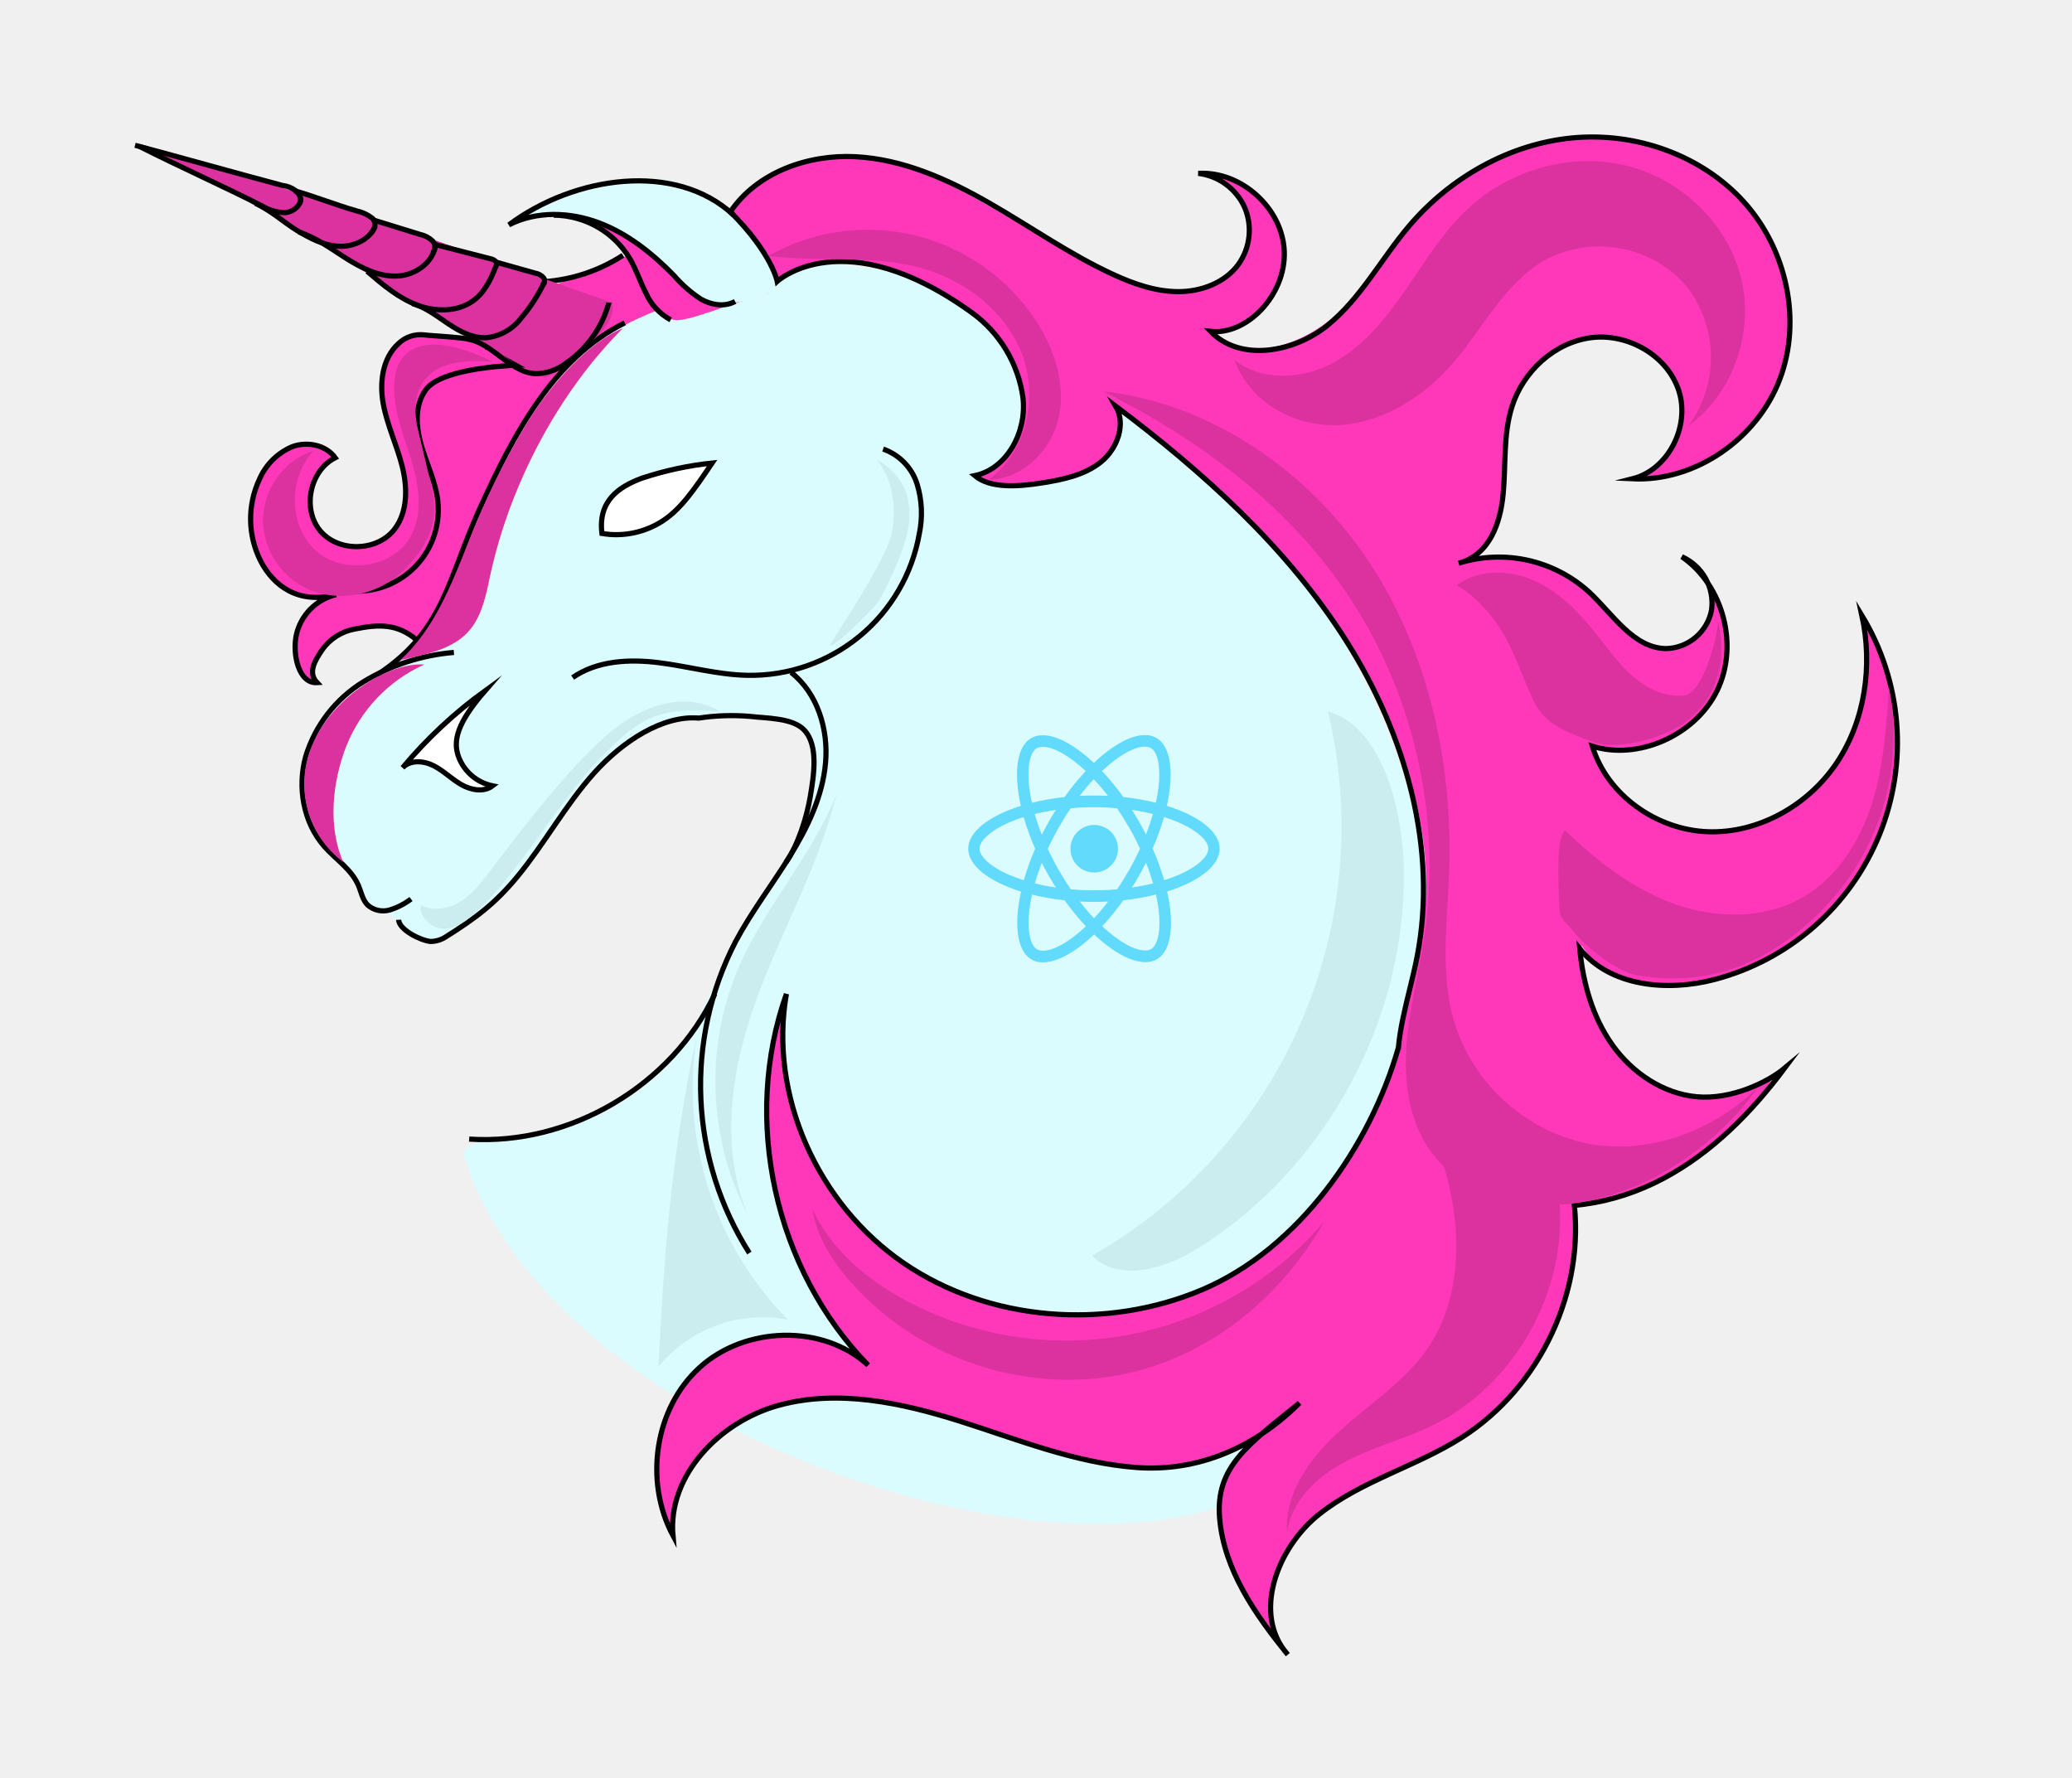
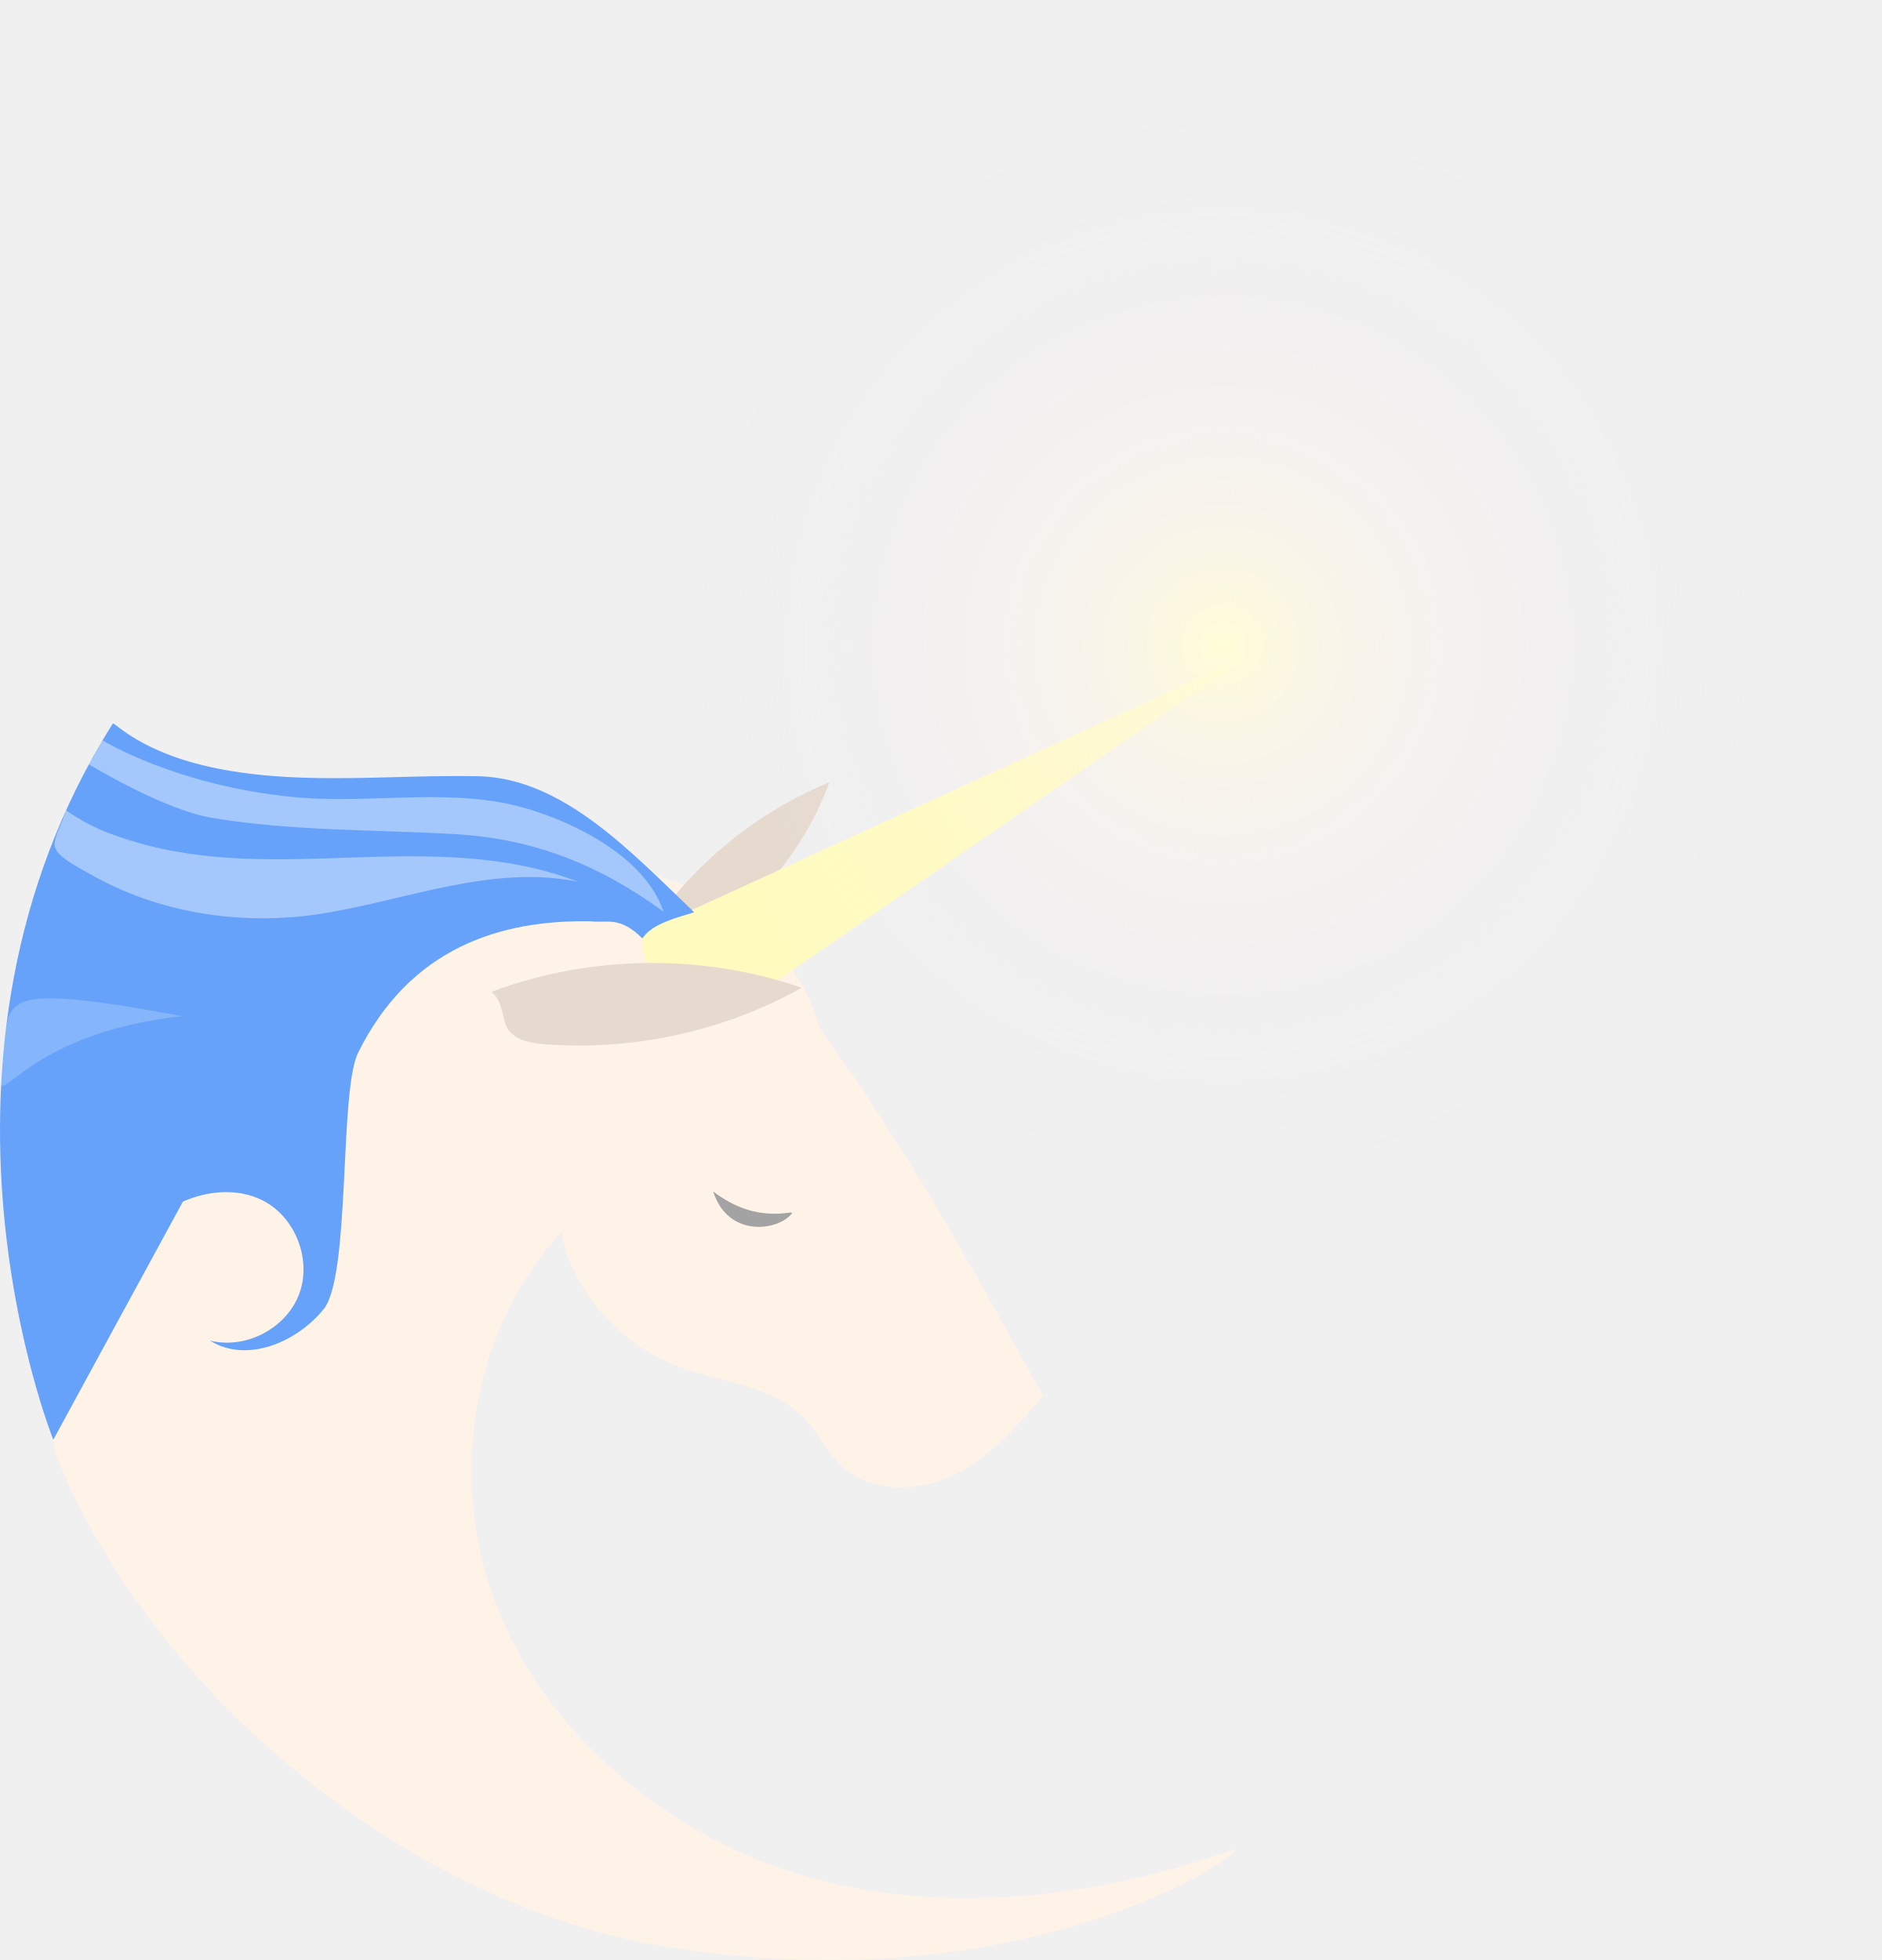
- <svg xmlns="http://www.w3.org/2000/svg" width="401" height="344" viewBox="0 0 401 344" fill="none">
-   <g clip-path="url(#clip0_804_81)">
-     <mask id="mask0_804_81" style="mask-type:luminance" maskUnits="userSpaceOnUse" x="0" y="0" width="1127" height="344">
-       <path d="M1127 0H0V344H1127V0Z" fill="white" />
-     </mask>
-     <g mask="url(#mask0_804_81)">
-       <mask id="mask1_804_81" style="mask-type:luminance" maskUnits="userSpaceOnUse" x="26" y="26" width="1123" height="335">
-         <path d="M1148.64 26H26V360.298H1148.64V26Z" fill="white" />
-       </mask>
-       <g mask="url(#mask1_804_81)">
-         <path d="M166.014 51.63C154.996 50.462 143.858 51.983 133.557 56.063C123.255 60.142 114.096 66.659 106.865 75.054C93.065 91.385 87.145 123.09 73.295 131.04C66.4 135 61.277 139.217 59.525 147.009C57.044 158.039 62.49 164.735 69.033 169.472C69.441 172.204 71.367 176.81 73.145 176.155C75.421 175.316 80.522 183.312 83.891 181.755C107.306 170.917 104.906 157.5 119.46 145.681C126.393 140.051 134.498 137.245 146.473 138.443C151.45 138.943 156.883 140.772 157.545 145.568C158.307 150.846 157.42 156.231 155.007 160.987C147.036 175.744 142.307 181.307 134.854 197.701C129.189 210.167 115.154 217.879 101.633 220.062C98.228 220.612 88.86 220.449 89.863 223.749C107.499 281.763 226.754 316.738 253.417 279.538C276.947 246.71 239.417 259.155 247.184 258.897L287.684 257.555C292.775 257.387 298.648 256.81 301.509 252.596C305.58 246.602 300.117 238.434 293.741 234.996C287.365 231.558 279.641 230.096 274.759 224.744C270.014 219.544 269.159 211.808 270.142 204.837C271.125 197.866 273.695 191.208 274.918 184.275C277.688 168.565 273.399 152.375 266.849 137.835C247.492 94.852 208.164 56.508 166.017 51.635" fill="#DBFCFF" />
-         <path d="M87.843 126.253C81.632 126.764 75.625 128.715 70.299 131.953C64.959 135.24 61.001 140.363 59.169 146.36C57.513 152.341 58.692 159.199 62.81 163.841C65.017 166.33 68.033 168.241 69.344 171.295C69.907 172.606 70.152 174.119 71.155 175.136C71.735 175.645 72.434 175.998 73.187 176.162C73.941 176.326 74.724 176.296 75.462 176.074C76.933 175.615 78.313 174.904 79.542 173.974" stroke="black" stroke-miterlimit="10" />
-         <path d="M77.143 177.983C77.243 179.929 81.373 181.983 83.313 182.183C84.335 182.177 85.335 181.884 86.198 181.338C91.985 177.709 95.817 174.868 100.157 169.594C105.434 163.18 109.429 155.764 114.978 149.584C120.527 143.404 128.284 138.379 135.212 138.956C138.466 138.463 141.765 138.35 145.045 138.617C148.309 139.011 153.398 138.88 155.645 141.275C158.459 144.27 157.491 150.101 156.812 154.154C156.133 158.207 154.441 163.522 152.097 166.897" stroke="black" stroke-miterlimit="10" />
-         <path d="M110.826 131.116C115.567 127.823 121.776 127.516 127.503 128.235C133.23 128.954 138.858 130.564 144.629 130.678C152.537 130.834 160.24 128.156 166.345 123.128C172.45 118.1 176.555 111.053 177.918 103.262C178.593 100.064 178.441 96.746 177.474 93.624C176.977 92.071 176.125 90.655 174.986 89.488C173.847 88.321 172.452 87.435 170.911 86.9" stroke="black" stroke-miterlimit="10" />
-         <path d="M153.108 130.124C158.235 134.146 160.351 141.16 159.768 147.65C159.185 154.14 156.261 160.195 152.83 165.735C149.399 171.275 145.411 176.476 142.346 182.227C137.484 191.626 135.173 202.136 135.643 212.707C136.113 223.279 139.349 233.542 145.026 242.472" stroke="black" stroke-miterlimit="10" />
-         <path d="M149.5 51.58C145.234 46.68 140.8 41.649 134.938 38.845C125.663 34.41 114.246 36.5 105.588 42.038C107.41 40.792 109.568 40.127 111.775 40.132C113.983 40.137 116.137 40.812 117.954 42.066C121.2 44.4 122.84 48.3 124.968 51.679C127.096 55.058 130.468 58.333 134.447 57.979" stroke="white" stroke-miterlimit="10" />
-         <path d="M145.25 54.387C144.259 54.528 143.249 54.464 142.283 54.198C141.318 53.932 140.417 53.47 139.638 52.841C138.089 51.578 136.636 50.202 135.291 48.724C129.5 43.102 121.762 39.932 113.691 39.875" stroke="white" stroke-miterlimit="10" />
-         <path d="M232.924 33.057C232.522 32.988 232.115 32.95 231.707 32.944C232.115 32.964 232.519 33.01 232.924 33.057Z" fill="#FF38B9" />
-         <path d="M360.925 120.1C362.541 130.282 360.842 140.663 354.584 148.857C348.326 157.051 340.345 161.986 330.084 160.922C319.823 159.858 310.552 154.422 308.164 144.389C316.905 146.131 326.932 142.34 331.144 135.678C335.258 129.169 336.328 119.051 327.023 108.907C328.823 111.353 330.445 112.827 331.308 115.738C332.171 118.649 330.297 121.038 328.227 123.264C325.175 126.538 320.782 126.484 317.444 124.445C313.623 122.111 310.044 116.663 306.629 113.762C303.609 111.209 300.025 109.413 296.172 108.523C292.32 107.633 288.31 107.675 284.477 108.644C285.721 107.935 286.795 106.964 287.625 105.798C288.456 104.632 289.022 103.3 289.286 101.893C290.276 97.68 290.927 93.395 291.233 89.079C291.418 82.758 291.757 77.116 295.774 72.229C297.792 69.847 300.354 67.985 303.243 66.801C306.133 65.618 309.264 65.147 312.374 65.429C315.427 65.688 318.316 66.917 320.62 68.936C322.923 70.956 324.519 73.66 325.174 76.653C326.616 82.81 323.464 90.714 317.315 92.193C326.894 93.211 336.896 86.366 341.915 78.143C344.436 74.001 345.959 69.328 346.363 64.496C346.766 59.663 346.039 54.803 344.24 50.3C340.308 41.137 333.093 33.775 324.011 29.66C308.616 23.09 288.766 27.719 276.78 39.4C270 46.012 265.527 54.763 258.426 61.03C251.325 67.297 240.357 70.543 233.356 63.664C241.676 66.242 248.556 56.746 248.556 49.164C248.556 40.864 241.15 34.018 232.922 33.058C238.433 33.989 242.122 40.797 241.522 46.526C240.855 52.953 234.791 55.474 228.687 56.418C222.583 57.362 216.941 54.286 211.587 51.211C206.233 48.136 201.151 45.446 195.794 42.372C187.905 37.843 177.113 31.172 166.602 30.397C156.091 29.622 146.663 33.582 141.68 41.32C144.392 42.03 145.615 46.483 147.568 48.496C149.131 50.107 149.246 51.445 150.201 53.996C159.438 47.677 173.809 51.352 183.285 57.306C192.761 63.26 199.015 71.192 198.007 80.043C197.284 86.388 193.882 90 189.242 91.892C192.807 95.457 203.825 94.171 210.112 91.21C212.612 90.034 218.522 85.645 215.922 78.584C238.155 96.784 256.822 113.255 268.6 139.46C275.168 154.069 278.211 169.979 274.244 185.194C272.014 193.746 269.479 202.194 270.6 210.957C271.716 219.69 278.985 226.543 286.994 230.194C306.494 239.085 332.156 226.875 343.183 208.5C324.154 219.861 306.091 204.871 306.091 182.9C315.956 199.056 342.66 187.034 350.844 179.4C357.987 172.732 361.937 168 364.782 158.654C368.516 145.787 367.134 131.976 360.925 120.104" fill="#FF38B9" />
-         <path d="M80.555 123.764C79.675 121.778 75.862 120.919 73.702 121.146C71.542 121.373 69.539 121.284 67.502 122.03C65.461 122.767 63.67 124.066 62.335 125.776C58.956 130.018 61.126 130.076 61.37 132.1C56.798 130.473 56.809 124.172 58.114 120.643C59.419 117.114 63.901 115.017 67.658 114.774C64.866 116.015 61.73 116.251 58.785 115.44C55.839 114.63 53.264 112.824 51.5 110.33C47.785 104.786 47.915 95.788 51.8 90.36C53.261 88.08 55.543 86.45 58.174 85.808C60.809 85.334 63.667 86.245 64.483 88.795C62.661 89.683 61.233 91.215 60.477 93.095C60.019 94.178 59.782 95.341 59.781 96.516C59.78 97.692 60.015 98.856 60.471 99.939C62.403 103.768 65.901 106.497 70.119 105.716C74.337 104.935 78.413 102.04 78.732 94.481C78.972 88.737 75.026 83.699 74.095 78.026C73.401 73.787 74.695 68.326 78.119 65.735C81.543 63.144 92.566 65.705 95.43 67.019C106.286 58.59 93.415 59.728 122.545 49.019C127.993 47.019 135.282 41.481 141.062 42.013C146.842 42.545 150.962 48.675 150.416 54.453C118.4 58.956 106.736 69.683 96.454 90.816C90.932 102.166 88.337 115.29 80.555 123.764Z" fill="#FF38B9" />
-         <path d="M93.883 133.659C87.96 137.945 82.594 142.952 77.909 148.564C79.39 147 82 147.193 83.917 148.17C85.834 149.147 87.379 150.734 89.244 151.812C91.109 152.89 93.615 153.369 95.328 152.063C93.818 151.754 92.414 151.061 91.251 150.049C90.088 149.038 89.207 147.743 88.692 146.29C87.7 143.383 88.381 139.967 93.883 133.659Z" fill="white" />
-         <path d="M93.883 133.659C87.96 137.945 82.594 142.952 77.909 148.564C79.39 147 82 147.193 83.917 148.17C85.834 149.147 87.379 150.734 89.244 151.812C91.109 152.89 93.615 153.369 95.328 152.063C93.818 151.754 92.414 151.061 91.251 150.049C90.088 149.038 89.207 147.743 88.692 146.29C87.7 143.383 88.381 139.967 93.883 133.659Z" stroke="black" stroke-miterlimit="10" />
-         <path d="M120.908 62.474C107.057 69.368 99.308 84.216 92.908 98.305C86.508 112.394 86.026 121.92 73.145 130.491" stroke="black" stroke-miterlimit="10" />
-         <path d="M148.72 56.867C149.988 56.651 130.194 46.833 124.033 44.296C117.872 41.759 114.367 40.163 107.166 41.629C108.666 42.247 117.535 43.1 120.495 47.768C122.233 50.508 124.065 55.223 125.736 58.004C127.085 60.247 127.836 61.155 130.341 61.895C132.846 62.635 143.395 57.773 148.72 56.867Z" fill="#FF38B9" />
-         <path d="M138.341 192.335C130.041 210.043 110.315 221.702 90.802 220.426" stroke="black" stroke-miterlimit="10" />
-         <path d="M151.13 56C147.336 47.458 141.586 39.095 133.01 35.906C127.368 33.806 121.078 34.206 115.304 35.886C109.53 37.566 104.168 40.446 98.852 43.31C110.227 39.283 123.843 44.284 131.193 54.092C133.872 57.668 136.584 61.564 151.13 56Z" fill="#DBFCFF" />
-         <path d="M137.82 89.6C133.179 90.086 128.604 91.076 124.176 92.551C119.809 94.185 115.697 96.891 116.494 103.229C120.607 103.928 124.832 103.045 128.321 100.758C131.761 98.48 134.28 94.858 137.82 89.6Z" fill="white" />
-         <path d="M137.82 89.6C133.179 90.086 128.604 91.076 124.176 92.551C119.809 94.185 115.697 96.891 116.494 103.229C120.607 103.928 124.832 103.045 128.321 100.758C131.761 98.484 134.281 94.857 137.82 89.6Z" stroke="black" stroke-miterlimit="10" />
-         <path d="M80.555 123.764C76.861 120.695 73.387 120.771 68.679 121.723C66.11 122.179 63.827 123.637 62.332 125.776C60.853 127.961 59.563 130.176 61.367 132.1C57.858 132.32 56.567 126.777 57.326 122.959C57.735 121.049 58.677 119.294 60.042 117.898C61.408 116.502 63.142 115.521 65.042 115.07C57.809 117 52.933 113.415 50.429 108.541C49.192 106.086 48.532 103.382 48.499 100.633C48.465 97.885 49.059 95.165 50.236 92.681C51.473 89.848 53.757 87.604 56.611 86.416C59.486 85.38 63.088 86.099 64.874 88.579C59.939 91.079 58.425 98.493 61.984 102.727C65.543 106.961 73.106 106.747 76.418 102.317C78.934 98.953 78.864 94.291 77.833 90.217C76.802 86.143 74.939 82.3 74.177 78.174C73.415 74.048 74 69.3 77.117 66.485C77.766 65.858 78.545 65.382 79.399 65.09C80.252 64.798 81.16 64.698 82.057 64.797C83.834 65.084 94.348 65.281 94.374 67.081C96.974 66.769 96.243 67.417 100.762 70.635C96.083 70.782 85.142 71.644 82.396 75.435C80.21 78.451 80.496 82.608 81.535 86.183C82.574 89.758 84.296 93.168 84.722 96.868C85.034 99.571 84.64 102.308 83.578 104.813C82.516 107.318 80.823 109.505 78.663 111.159C76.504 112.814 73.952 113.881 71.257 114.255C68.562 114.629 65.817 114.297 63.288 113.293" stroke="black" stroke-miterlimit="10" />
-         <path d="M105.381 54.5C110.79 54.107 116.012 52.353 120.561 49.4" stroke="black" stroke-miterlimit="10" />
-         <path d="M141.983 41.629C130.745 31.145 111.1 34.073 98.487 43.513C103.8 40.791 110.3 41 115.886 43.107C121.472 45.214 126.265 49.04 130.437 53.314C131.95 55.07 133.7 56.605 135.637 57.877C137.649 59.023 140.237 59.456 142.265 58.33" stroke="black" stroke-miterlimit="10" />
-         <path d="M129.8 61.9C127.648 60.741 125.949 58.891 124.976 56.649C123.883 54.485 123.125 52.157 121.904 50.063C120.377 47.512 118.218 45.396 115.637 43.92C113.055 42.444 110.138 41.657 107.164 41.635" stroke="black" stroke-miterlimit="10" />
-         <path d="M141.35 40.987C146.507 33.358 156.326 29.854 165.523 30.321C174.72 30.788 183.402 34.668 191.392 39.248C199.382 43.828 206.949 49.18 215.307 53.048C219.314 54.9 223.587 56.419 228.001 56.434C232.415 56.449 237.014 54.753 239.639 51.204C240.78 49.623 241.494 47.774 241.712 45.836C241.929 43.898 241.644 41.937 240.883 40.142C240.081 38.365 238.833 36.824 237.262 35.67C235.69 34.515 233.847 33.785 231.911 33.551C240.264 33.06 248.275 40.362 248.555 48.725C248.835 57.088 241.333 64.91 234.285 64.125C240.057 70.11 250.485 68.181 256.938 62.934C263.391 57.687 267.338 50.042 272.725 43.707C280.667 34.363 292.105 27.847 304.315 26.684C316.525 25.521 329.333 29.993 337.536 39.11C345.739 48.227 348.792 61.933 344.445 73.4C340.098 84.867 328.169 93.251 315.921 92.657C322.887 90.913 327.098 82.51 324.921 75.668C322.744 68.826 315.087 64.441 307.964 65.342C300.841 66.243 294.742 71.894 292.6 78.748C290.9 84.167 291.45 89.999 290.906 95.648C290.362 101.297 288.252 107.416 282.315 108.979C286.653 107.625 291.27 107.432 295.705 108.42C300.141 109.407 304.239 111.541 307.593 114.607C312.193 118.916 316.093 125.379 322.393 125.507C324.511 125.469 326.55 124.7 328.165 123.329C329.78 121.958 330.87 120.071 331.251 117.987C331.524 115.885 331.111 113.752 330.074 111.904C329.037 110.056 327.43 108.592 325.494 107.731C333.53 113.252 336.594 124.939 332.294 133.689C327.994 142.439 316.877 147.162 308.171 144.389C311.036 153.847 320.611 160.576 330.488 160.945C340.365 161.314 350.028 155.779 355.507 147.553C360.986 139.327 362.442 128.758 360.341 119.1C364.172 125.414 366.474 132.535 367.065 139.897C367.656 147.258 366.518 154.655 363.743 161.499C360.968 168.343 356.632 174.444 351.081 179.315C345.53 184.186 338.918 187.692 331.772 189.555C322.652 191.933 311.609 190.919 305.736 183.585C306.344 190.175 308.193 196.778 312.023 202.176C315.853 207.574 321.833 211.646 328.423 212.235C335.013 212.824 342.041 209.49 345.386 206.695C338.986 215.268 331.286 223.09 321.827 228.09C312.368 233.09 300.996 235.041 290.795 231.817C280.594 228.593 271.995 219.671 270.685 209.056C269.692 201.032 272.696 193.132 274.244 185.196C278.349 164.152 271.974 142.041 260.489 123.935C249.004 105.829 232.756 91.254 215.924 78.585C217.985 82.075 216.25 86.824 213.1 89.376C209.95 91.928 205.791 92.792 201.787 93.432C197.05 94.189 191.67 94.58 188.643 92.038C195.017 90.712 198.776 83.376 197.97 76.916C197.514 73.662 196.406 70.533 194.713 67.717C193.02 64.901 190.777 62.455 188.117 60.526C163.298 42.577 150.417 54.446 150.417 54.446C150.417 54.446 149.4 49.037 141.35 40.987Z" stroke="black" stroke-miterlimit="10" />
-         <path d="M118.483 58.572C119.44 62.725 113.903 66.485 110.889 69.499C107.784 72.599 105.262 73.113 105.262 73.113C105.262 73.113 91.038 65.321 87.416 63.074C69.359 51.869 48.458 38.219 26.741 27.754C57.541 36.566 78.641 44.654 118.483 58.572Z" fill="#DB32A0" />
-         <path d="M27.043 28.358C34.665 32.218 43.006 35.941 50.628 39.8C51.973 40.633 53.512 41.1 55.093 41.155C56.666 41.069 58.293 39.833 58.205 38.255" stroke="black" stroke-miterlimit="10" />
-         <path d="M49.427 39.35C52.343 40.656 54.91 43.021 57.392 44.542C59.874 46.063 62.551 47.476 65.456 47.648C68.361 47.82 71.543 46.435 72.638 43.737" stroke="black" stroke-miterlimit="10" />
-         <path d="M57.8 44.876C61.166 45.951 64.044 48.13 67.032 50.017C70.02 51.904 73.365 53.574 76.895 53.417C80.425 53.26 84.063 50.696 84.276 47.169" stroke="black" stroke-miterlimit="10" />
-         <path d="M71.054 52.506C74.054 55.076 77.134 57.695 80.833 59.074C84.532 60.453 89.04 60.361 92.063 57.821C94.157 56.063 95.263 53.421 96.226 50.862" stroke="black" stroke-miterlimit="10" />
-         <path d="M79.77 58.716C82.347 59.444 84.512 61.148 86.735 62.64C88.958 64.132 91.473 65.484 94.147 65.346C95.477 65.207 96.764 64.793 97.925 64.13C99.087 63.467 100.098 62.569 100.894 61.495C102.706 59.38 104.216 57.024 105.381 54.495" stroke="black" stroke-miterlimit="10" />
-         <path d="M90.363 65.59C95.363 66.309 98.648 72.09 103.691 72.313C105.846 72.278 107.931 71.545 109.634 70.224C113.513 67.518 116.36 63.576 117.708 59.042L117.281 59.012" stroke="black" stroke-miterlimit="10" />
-         <path d="M26.128 28.115C35.561 30.623 45.246 33.381 54.678 35.889C55.581 35.985 56.442 36.321 57.171 36.862C57.917 37.545 58.564 38.522 57.983 39.35" stroke="black" stroke-miterlimit="10" />
-         <path d="M56.956 36.9C61.01 38.046 65.064 39.693 69.118 40.839C70.183 41.078 71.181 41.55 72.041 42.221C72.964 43.05 72.546 44.268 71.853 45.069" stroke="black" stroke-miterlimit="10" />
-         <path d="M72.041 42.509L81.315 45.367C82.203 45.556 83.022 45.982 83.687 46.6C84.004 46.921 84.182 47.354 84.185 47.805C84.187 48.256 84.014 48.69 83.701 49.015" stroke="black" stroke-miterlimit="10" />
-         <path d="M84.017 47.273L94.854 50.055C95.278 50.116 95.67 50.317 95.966 50.627C96.222 50.967 96.125 51.581 95.708 51.664" stroke="black" stroke-miterlimit="10" />
-         <path d="M96.125 50.757L103.58 52.857C104.244 52.961 104.846 53.309 105.267 53.833C105.612 54.403 105.238 55.369 104.578 55.276" stroke="black" stroke-miterlimit="10" />
-         <path d="M120.561 63.518C108.012 76.047 98.748 93.724 94.943 111.043C94.136 114.715 93.483 118.593 91.189 121.572C88.023 125.684 82.525 126.588 77.465 127.741C83.995 121.767 87.227 113.441 90.532 105.228C93.69 97.041 97.561 89.148 102.1 81.639C106.776 74.125 114.143 66.033 120.558 63.518" fill="#DB32A0" />
-         <path d="M82.13 128.592C75.22 131.7 69.795 137.381 67.008 144.426C64.288 151.401 63.438 159.948 66.417 166.817C62.884 164.157 60.395 160.344 59.381 156.04C58.367 151.735 58.893 147.212 60.867 143.255C64.838 134.677 75.399 128.109 82.13 128.592Z" fill="#DB32A0" />
-         <path d="M270.638 202.711C265.16 221.92 251.238 241.671 232.685 249.556C214.132 257.441 191.485 255.792 174.89 244.414C158.295 233.036 148.743 212 152.195 192.334C143.542 216.674 149.908 245.59 168.014 264.175C159.25 256.153 144.2 256.624 135.407 264.615C126.614 272.606 124.668 286.7 130.237 297.144C129.202 285.472 139.344 275.028 150.777 271.924C162.21 268.82 174.406 271.424 185.7 274.993C196.994 278.562 208.161 283.116 219.985 283.979C231.809 284.842 242.824 280.162 251.493 271.492C241.423 279.643 235.2 283.877 236.038 293.803C236.876 303.729 242.907 312.424 249.232 320.178C242.28 312.386 247.132 299.502 255.332 293.001C263.532 286.5 274.143 283.765 282.97 278.124C298.19 268.398 306.939 249.629 304.53 231.878" fill="#FF38B9" />
-         <path d="M270.638 202.711C265.16 221.92 251.238 241.671 232.685 249.556C214.132 257.441 191.485 255.792 174.89 244.414C158.295 233.036 148.743 212 152.195 192.334C143.542 216.674 149.908 245.59 168.014 264.175C159.25 256.153 144.2 256.624 135.407 264.615C126.614 272.606 124.668 286.7 130.237 297.144C129.202 285.472 139.344 275.028 150.777 271.924C162.21 268.82 174.406 271.424 185.7 274.993C196.994 278.562 208.161 283.116 219.985 283.979C231.809 284.842 242.824 280.162 251.493 271.492C241.423 279.643 235.2 283.877 236.038 293.803C236.876 303.729 242.907 312.424 249.232 320.178C242.28 312.386 247.132 299.502 255.332 293.001C263.532 286.5 274.143 283.765 282.97 278.124C298.19 268.398 306.939 249.629 304.53 231.878" stroke="black" stroke-miterlimit="10" />
-         <path d="M148.667 49.527C157.286 44.64 167.443 43.218 177.072 45.552C186.702 47.885 195.082 53.798 200.508 62.088C204.093 67.565 206.287 74.297 204.918 80.698C203.549 87.099 197.912 92.79 191.367 92.767C198.832 87.422 201.077 76.499 197.582 68.008C194.087 59.517 185.776 53.589 176.837 51.49C167.898 49.391 158.437 50.748 148.667 49.527Z" fill="#DB32A0" />
-         <path d="M95.389 69.993C90.656 69.708 85.126 69.759 82.202 73.493C80.151 76.11 80.102 79.804 80.871 83.039C81.64 86.274 82.934 91.565 83.641 94.814C84.967 100.914 83.008 105.163 78.765 109.74C76.632 112.033 73.922 113.71 70.918 114.597C67.914 115.483 64.727 115.546 61.691 114.779C58.753 113.949 56.143 112.233 54.217 109.864C52.291 107.495 51.144 104.589 50.931 101.544C50.5 95.317 54.7 88.97 60.7 87.256C55.764 92.465 55.785 101.774 61.135 106.556C66.485 111.338 76.25 109.942 79.59 103.59C81.99 99.021 80.98 93.443 79.435 88.518C77.89 83.593 75.841 78.6 76.352 73.465C76.863 68.33 81.119 63.088 95.389 69.993Z" fill="#DB32A0" />
-         <path d="M238.915 69.642C244.153 73.842 251.993 73.428 257.907 70.256C263.821 67.084 268.165 61.656 271.982 56.133C275.799 50.61 279.325 44.786 284.258 40.233C292.25 32.863 303.906 29.493 314.49 31.981C325.074 34.469 334.16 42.945 336.879 53.472C339.598 63.999 335.544 76.083 326.728 82.445C329.706 78.425 331.247 73.522 331.106 68.522C330.964 63.522 329.148 58.714 325.948 54.869C322.554 51.195 318.024 48.767 313.085 47.975C308.147 47.183 303.085 48.072 298.712 50.5C291.156 54.95 287.081 63.393 281.378 70.054C275.832 76.53 268.138 81.59 259.635 82.224C251.132 82.858 242.008 78.247 238.915 69.645" fill="#DB32A0" />
-         <path d="M281.89 113.264C286.204 110.026 292.39 110.212 297.269 112.511C302.148 114.81 305.946 118.89 309.29 123.123C311.479 125.894 313.557 128.802 316.259 131.076C318.961 133.35 322.44 134.962 325.952 134.586C329.464 134.21 332.311 123.791 332.506 120.264C334.863 129.809 330.625 137.551 324.253 140.964C320.109 143.186 312.661 145.207 308.253 143.564C303.67 141.854 299.127 140.355 296.97 135.964C294.813 131.573 293.409 126.82 290.936 122.6C288.463 118.38 284.577 114.589 281.887 113.26" fill="#DB32A0" />
-         <path d="M302.877 160.7C309.088 166.637 316.034 172.06 324.127 174.945C332.22 177.83 341.64 177.899 349.048 173.545C355.612 169.689 359.948 162.797 362.257 155.545C364.566 148.293 365.077 140.607 365.569 133.011C366.994 140.226 366.744 147.671 364.841 154.774C362.937 161.877 359.429 168.449 354.587 173.984C344.845 184.941 332.234 191.496 316.68 188.684C312.772 187.977 306.98 183.314 304.48 180.229C302.087 177.278 301.853 178.184 301.726 174.388C301.526 168.288 301.316 162.188 302.875 160.7" fill="#DB32A0" />
-         <path d="M213.5 75.72C234.386 78.053 253.3 91.141 264.906 108.662C276.512 126.183 281.206 147.716 280.453 168.718C280.108 178.34 278.698 188.188 281.345 197.445C283.088 203.266 286.339 208.522 290.767 212.683C295.195 216.844 300.643 219.762 306.561 221.14C318.388 223.74 331.502 219.088 340.303 210.287C334.191 219.251 323.721 227.07 314.783 230.221C307.876 232.655 304.497 233.276 297.174 233.167C293.518 233.092 289.919 232.252 286.608 230.7C283.298 229.149 280.349 226.92 277.953 224.158C273.126 218.558 271.729 210.711 272.125 203.332C272.521 195.953 274.499 188.76 275.613 181.455C278.795 160.124 274.606 138.345 263.737 119.716C252.9 101.294 235.592 86.77 213.5 75.72Z" fill="#DB32A0" />
-         <path d="M257 137.67C261.821 157.798 259.976 178.947 251.743 197.937C243.511 216.926 229.335 232.729 211.349 242.97C216.587 248.275 225.617 245.464 231.936 241.507C256.307 226.243 271.89 197.87 271.696 169.113C271.605 155.552 266.95 140.398 256.996 137.671" fill="#CCEDF0" />
-         <path d="M169.658 88.866C172.778 92.729 173.517 98.112 172.627 102.997C171.737 107.882 163.14 120.622 160.6 124.892C161.457 125.492 169.583 117.235 170.05 116.378C172.193 112.442 175.319 106.019 175.873 101.572C176.427 97.125 175.515 92.339 169.653 88.866" fill="#CCEDF0" />
-         <path d="M81.491 175.177C83.984 176.477 87.138 175.791 89.47 174.216C91.802 172.641 93.497 170.316 95.202 168.075C101.682 159.569 109.368 149.435 117.345 142.314C123.024 137.244 131.998 133.214 139.345 137.67C127.993 136.816 124.327 138.303 116.389 146.462C108.451 154.621 100.648 168.623 92.297 176.362C90.462 178.062 88.297 179.749 85.791 179.716C83.285 179.683 80.834 176.928 81.486 175.18" fill="#CCEDF0" />
-         <path d="M134.884 200.234C133.273 210.159 134.027 220.325 137.085 229.903C140.143 239.482 145.419 248.204 152.484 255.359C147.872 254.485 143.109 254.872 138.699 256.48C134.289 258.088 130.394 260.857 127.427 264.495C128.494 243.348 129.817 223.637 134.88 200.234" fill="#CCEDF0" />
-         <path d="M161.916 153.635C157.149 165.604 148.039 175.408 142.923 187.235C139.672 194.905 138.159 203.199 138.495 211.523C138.831 219.846 141.006 227.992 144.865 235.375C139.165 222.256 141.473 206.975 146.347 193.526C151.221 180.077 158.511 167.577 161.916 153.638" fill="#CCEDF0" />
-         <path d="M273.3 208.505C276.69 216.944 280.109 225.487 281.364 234.495C282.619 243.503 281.509 253.166 276.432 260.711C272.102 267.144 265.362 271.461 259.574 276.621C253.786 281.781 248.574 288.736 249.096 296.473C249.955 290.435 254.907 285.729 260.296 282.873C265.685 280.017 271.696 278.516 277.182 275.859C294.063 267.688 304.422 247.819 301.458 229.301" fill="#DB32A0" />
-         <path d="M256.356 236.276C246.669 247.668 233.386 255.415 218.702 258.237C204.017 261.06 188.809 258.789 175.589 251.8C167.883 247.726 160.789 241.828 157.208 233.882C158.015 239.228 161.048 243.997 164.608 248.065C170.494 254.672 177.848 259.805 186.079 263.052C194.31 266.299 203.189 267.569 212 266.76C229.552 264.995 245.975 254.323 256.359 236.276" fill="#DB32A0" />
-         <path d="M236.05 164.235C236.05 160.962 232.012 157.861 225.822 155.935C227.251 149.53 226.616 144.435 223.822 142.804C223.146 142.418 222.378 142.223 221.6 142.24V144.486C221.993 144.474 222.383 144.564 222.731 144.747C224.08 145.533 224.665 148.523 224.209 152.37C224.1 153.317 223.921 154.313 223.703 155.33C221.63 154.822 219.525 154.455 217.403 154.23C216.141 152.462 214.762 150.78 213.276 149.195C216.51 146.144 219.546 144.473 221.61 144.473V142.227C218.881 142.227 215.31 144.201 211.699 147.627C208.088 144.227 204.516 142.27 201.788 142.27V144.516C203.842 144.516 206.888 146.177 210.122 149.208C208.642 150.788 207.273 152.466 206.022 154.233C203.896 154.454 201.788 154.824 199.713 155.341C199.485 154.334 199.313 153.357 199.197 152.42C198.731 148.574 199.306 145.583 200.645 144.788C200.994 144.598 201.389 144.507 201.786 144.526V142.28C201.002 142.264 200.227 142.459 199.544 142.844C196.756 144.476 196.132 149.561 197.57 155.944C191.399 157.877 187.381 160.968 187.381 164.231C187.381 167.494 191.419 170.605 197.61 172.531C196.181 178.931 196.816 184.031 199.61 185.662C200.289 186.048 201.061 186.243 201.842 186.225C204.57 186.225 208.142 184.252 211.752 180.825C215.364 184.225 218.935 186.182 221.663 186.182C222.448 186.199 223.222 186.004 223.905 185.618C226.693 183.987 227.318 178.902 225.879 172.518C232.03 170.595 236.048 167.493 236.048 164.231M223.131 157.515C222.764 158.815 222.308 160.153 221.792 161.492C221.385 160.686 220.959 159.881 220.492 159.075C220.025 158.269 219.549 157.484 219.063 156.719C220.472 156.93 221.831 157.192 223.13 157.519M218.587 168.242C217.813 169.602 217.019 170.891 216.196 172.089C214.718 172.22 213.22 172.289 211.712 172.289C210.204 172.289 208.712 172.219 207.248 172.098C206.424 170.898 205.62 169.621 204.848 168.272C204.094 166.953 203.409 165.613 202.784 164.264C203.399 162.915 204.094 161.564 204.838 160.246C205.612 158.887 206.405 157.598 207.229 156.4C208.707 156.269 210.205 156.2 211.713 156.2C213.221 156.2 214.713 156.271 216.177 156.392C217 157.592 217.804 158.869 218.577 160.218C219.331 161.537 220.015 162.876 220.64 164.226C220.015 165.575 219.331 166.925 218.587 168.242ZM221.787 166.935C222.308 168.247 222.764 169.583 223.156 170.942C221.856 171.264 220.488 171.536 219.069 171.748C219.555 170.972 220.041 170.177 220.498 169.361C220.955 168.545 221.38 167.74 221.787 166.935ZM211.728 177.679C210.754 176.653 209.833 175.577 208.97 174.456C209.863 174.497 210.77 174.527 211.698 174.527C212.626 174.527 213.553 174.507 214.456 174.456C213.605 175.578 212.694 176.654 211.728 177.679ZM204.347 171.748C202.938 171.536 201.579 171.274 200.279 170.948C200.646 169.648 201.103 168.31 201.619 166.971C202.025 167.776 202.452 168.582 202.919 169.387C203.386 170.192 203.862 170.978 204.348 171.744M211.679 150.789C212.653 151.815 213.573 152.891 214.437 154.011C213.544 153.971 212.631 153.941 211.709 153.941C210.787 153.941 209.854 153.961 208.951 154.011C209.802 152.889 210.713 151.813 211.679 150.789ZM204.338 156.72C203.852 157.495 203.366 158.291 202.909 159.106C202.452 159.921 202.026 160.718 201.62 161.523C201.099 160.211 200.642 158.875 200.251 157.516C201.551 157.203 202.919 156.931 204.338 156.716M195.36 169.323C191.848 167.802 189.576 165.809 189.576 164.223C189.576 162.637 191.848 160.638 195.36 159.123C196.213 158.75 197.145 158.418 198.108 158.106C198.714 160.198 199.46 162.246 200.34 164.238C199.471 166.22 198.736 168.258 198.14 170.338C197.158 170.026 196.226 169.684 195.363 169.311M200.7 183.7C199.351 182.915 198.765 179.924 199.222 176.078C199.331 175.131 199.509 174.134 199.728 173.117C201.801 173.625 203.906 173.993 206.028 174.217C207.29 175.985 208.669 177.667 210.155 179.251C206.921 182.303 203.885 183.974 201.822 183.974C201.432 183.978 201.046 183.885 200.701 183.702M224.233 176.029C224.699 179.876 224.124 182.866 222.784 183.662C222.435 183.852 222.04 183.942 221.643 183.924C219.59 183.924 216.543 182.262 213.31 179.231C214.79 177.652 216.16 175.973 217.41 174.207C219.537 173.985 221.645 173.615 223.72 173.099C223.943 174.066 224.115 175.044 224.236 176.029M228.055 169.313C227.202 169.686 226.269 170.018 225.307 170.33C224.7 168.239 223.955 166.19 223.075 164.198C223.945 162.216 224.68 160.179 225.275 158.098C226.257 158.41 227.19 158.752 228.063 159.125C231.575 160.645 233.847 162.639 233.847 164.225C233.847 165.811 231.565 167.81 228.053 169.325" fill="#61DAFB" />
-         <path d="M211.7 168.837C212.612 168.85 213.508 168.591 214.273 168.094C215.038 167.597 215.638 166.883 215.997 166.044C216.355 165.204 216.455 164.277 216.286 163.381C216.116 162.484 215.683 161.658 215.042 161.008C214.402 160.358 213.582 159.914 212.688 159.731C211.794 159.548 210.866 159.635 210.021 159.981C209.177 160.327 208.454 160.917 207.946 161.675C207.438 162.432 207.166 163.324 207.166 164.237C207.157 165.448 207.63 166.613 208.481 167.476C209.331 168.338 210.489 168.828 211.7 168.837Z" fill="#61DAFB" />
-       </g>
-     </g>
+ <svg xmlns="http://www.w3.org/2000/svg" id="Layer_2" data-name="Layer 2" viewBox="0 0 524 545.87">
+   <defs>
+     <radialGradient id="radial-gradient" cx="2074.48" cy="4697.12" r="47.81" fx="2074.48" fy="4697.12" gradientTransform="matrix(3.38 0 0 3.38 -6671.28 -15696.41)" gradientUnits="userSpaceOnUse">
+       <stop offset="0" stop-color="#fffed6" />
+       <stop offset=".07" stop-color="#fffbdb" stop-opacity=".83" />
+       <stop offset=".16" stop-color="#fff9e1" stop-opacity=".64" />
+       <stop offset=".26" stop-color="#fff7e7" stop-opacity=".47" />
+       <stop offset=".36" stop-color="#fff5eb" stop-opacity=".32" />
+       <stop offset=".47" stop-color="#fff4ef" stop-opacity=".21" />
+       <stop offset=".58" stop-color="#fff3f2" stop-opacity=".11" />
+       <stop offset=".7" stop-color="#fff2f4" stop-opacity=".05" />
+       <stop offset=".83" stop-color="#fff2f5" stop-opacity=".01" />
+       <stop offset="1" stop-color="#fff2f6" stop-opacity="0" />
+     </radialGradient>
+     <style>.cls-3,.cls-8{stroke-width:0}.cls-3{fill:#fff;opacity:.4}.cls-8{fill:#e6dacf}</style>
+   </defs>
+   <g id="Layer_1-2" data-name="Layer 1">
+     <path d="M184.74 542.04c105.12 17.3 167.24-29.88 158.35-26.77-56.39 19.76-103.16 15.43-135.43 1.3-32.28-14.13-60.41-41.2-71.32-74.7-10.9-33.5-4.08-73.02 19.98-98.76 2.12 14 14.74 30.42 31.63 37.1 12.15 4.8 26.77 5.27 35.88 14.65 4.02 4.13 6.48 9.62 10.73 13.52 8.16 7.48 21.22 7.22 31.16 2.33 9.94-4.88 17.46-13.48 24.68-21.87-18.89-34.46-37.79-68.92-62.17-102.46-6.24-23.2-28.46-40.06-52.18-43.85-23.72-3.79-48.24 3.99-68.24 17.3-20 13.31-35.99 31.79-50.37 51.04-28.67 38.41-51.68 46.32-41.8 94.42 26.68 66.4 98.12 125.07 169.09 136.75Z" style="fill:#fff2e6;stroke-width:0" />
+     <path d="M215.2 244.67a88.56 88.56 0 0 0 15.76-26.8c-20.27 8.3-37.96 22.77-50.13 40.98" class="cls-8" />
+     <path d="M178.93 259.7c56.32-25.77 112.65-51.53 168.97-77.3-42.55 29.35-85.1 58.69-127.64 88.04-5.42 3.74-10.99 7.55-17.34 9.28-6.36 1.74-13.78 1.04-18.62-3.43-4.84-4.47-5.72-13.19-5.36-16.6Z" style="fill:#fffbbf;stroke-width:0" />
+     <path d="M136.82 276.24c27.52-10.32 58.64-10.73 86.42-1.14-21.61 12.08-46.82 17.62-71.51 15.73-3.59-.28-7.52-.88-9.86-3.61-2.35-2.73-1.38-8.13-5.05-10.98Z" class="cls-8" />
+     <circle cx="341.59" cy="182.4" r="182.4" style="stroke-width:0;fill:url(#radial-gradient)" />
+     <path d="M198.58 331.82c4.2 13.18 18.33 10.86 21.88 6.16 1.06-1.4-9.27 3.56-21.88-6.16Z" style="fill:#a3a3a3;stroke-width:0" />
+     <path d="M193.29 254.06c-17.12-16.29-36.41-37.37-60.04-37.87-23.63-.49-47.5 2.43-70.76-1.78-23.25-4.21-30.66-13.56-31.09-12.88-59.16 93.62-16.56 199.44-16.56 199.44s34.7-63.81 36.11-66.34c7.17-3.11 15.41-3.77 22.27-.26 9.08 4.65 13.67 16.55 10.05 26.1-3.62 9.54-14.94 15.42-24.82 12.88 10.13 6.41 24.12.57 31.67-8.74 7.55-9.31 4.28-60.61 9.57-71.36 14.46-29.37 39.83-37.16 64.84-36.66 4.43.54 7.99-1.56 14.33 4.77 2.92-4.38 10.05-5.84 14.43-7.3Z" style="fill:#67a2fa;stroke-width:0" />
+     <path d="M28.56 206.18s20.36 12.64 53.25 15.81c18.85 1.82 38.09-1.75 56.77 1.33 14.99 2.47 40.48 13.27 46.16 30.57-18.15-13.19-36.16-20.37-58.56-21.61-22.4-1.24-44.94-.82-67.07-4.48-13.59-2.25-34.36-14.93-34.36-14.93l3.8-6.68Z" class="cls-3" />
+     <path d="M160.78 245.53c-19.61-7.64-41.29-7.43-62.32-6.72s-41 1.59-61.17-4.43c-7.49-2.24-12.72-4.42-18.9-8.69-3.69 10.91-7.21 10.21 8.32 18.65 19.25 10.47 42 13.55 63.62 10 23.15-3.81 46.76-13.53 70.45-8.81Z" class="cls-3" />
+     <path d="M50.78 283.01c-50.43-9.38-48.06-4.8-49.64 8.18-3.28 27.03-2.05-2.64 49.64-8.18Z" style="fill:#fff;opacity:.2;stroke-width:0" />
  </g>
-   <defs>
-     <clipPath id="clip0_804_81">
-       <rect width="401" height="344" fill="white" />
-     </clipPath>
-   </defs>
</svg>
